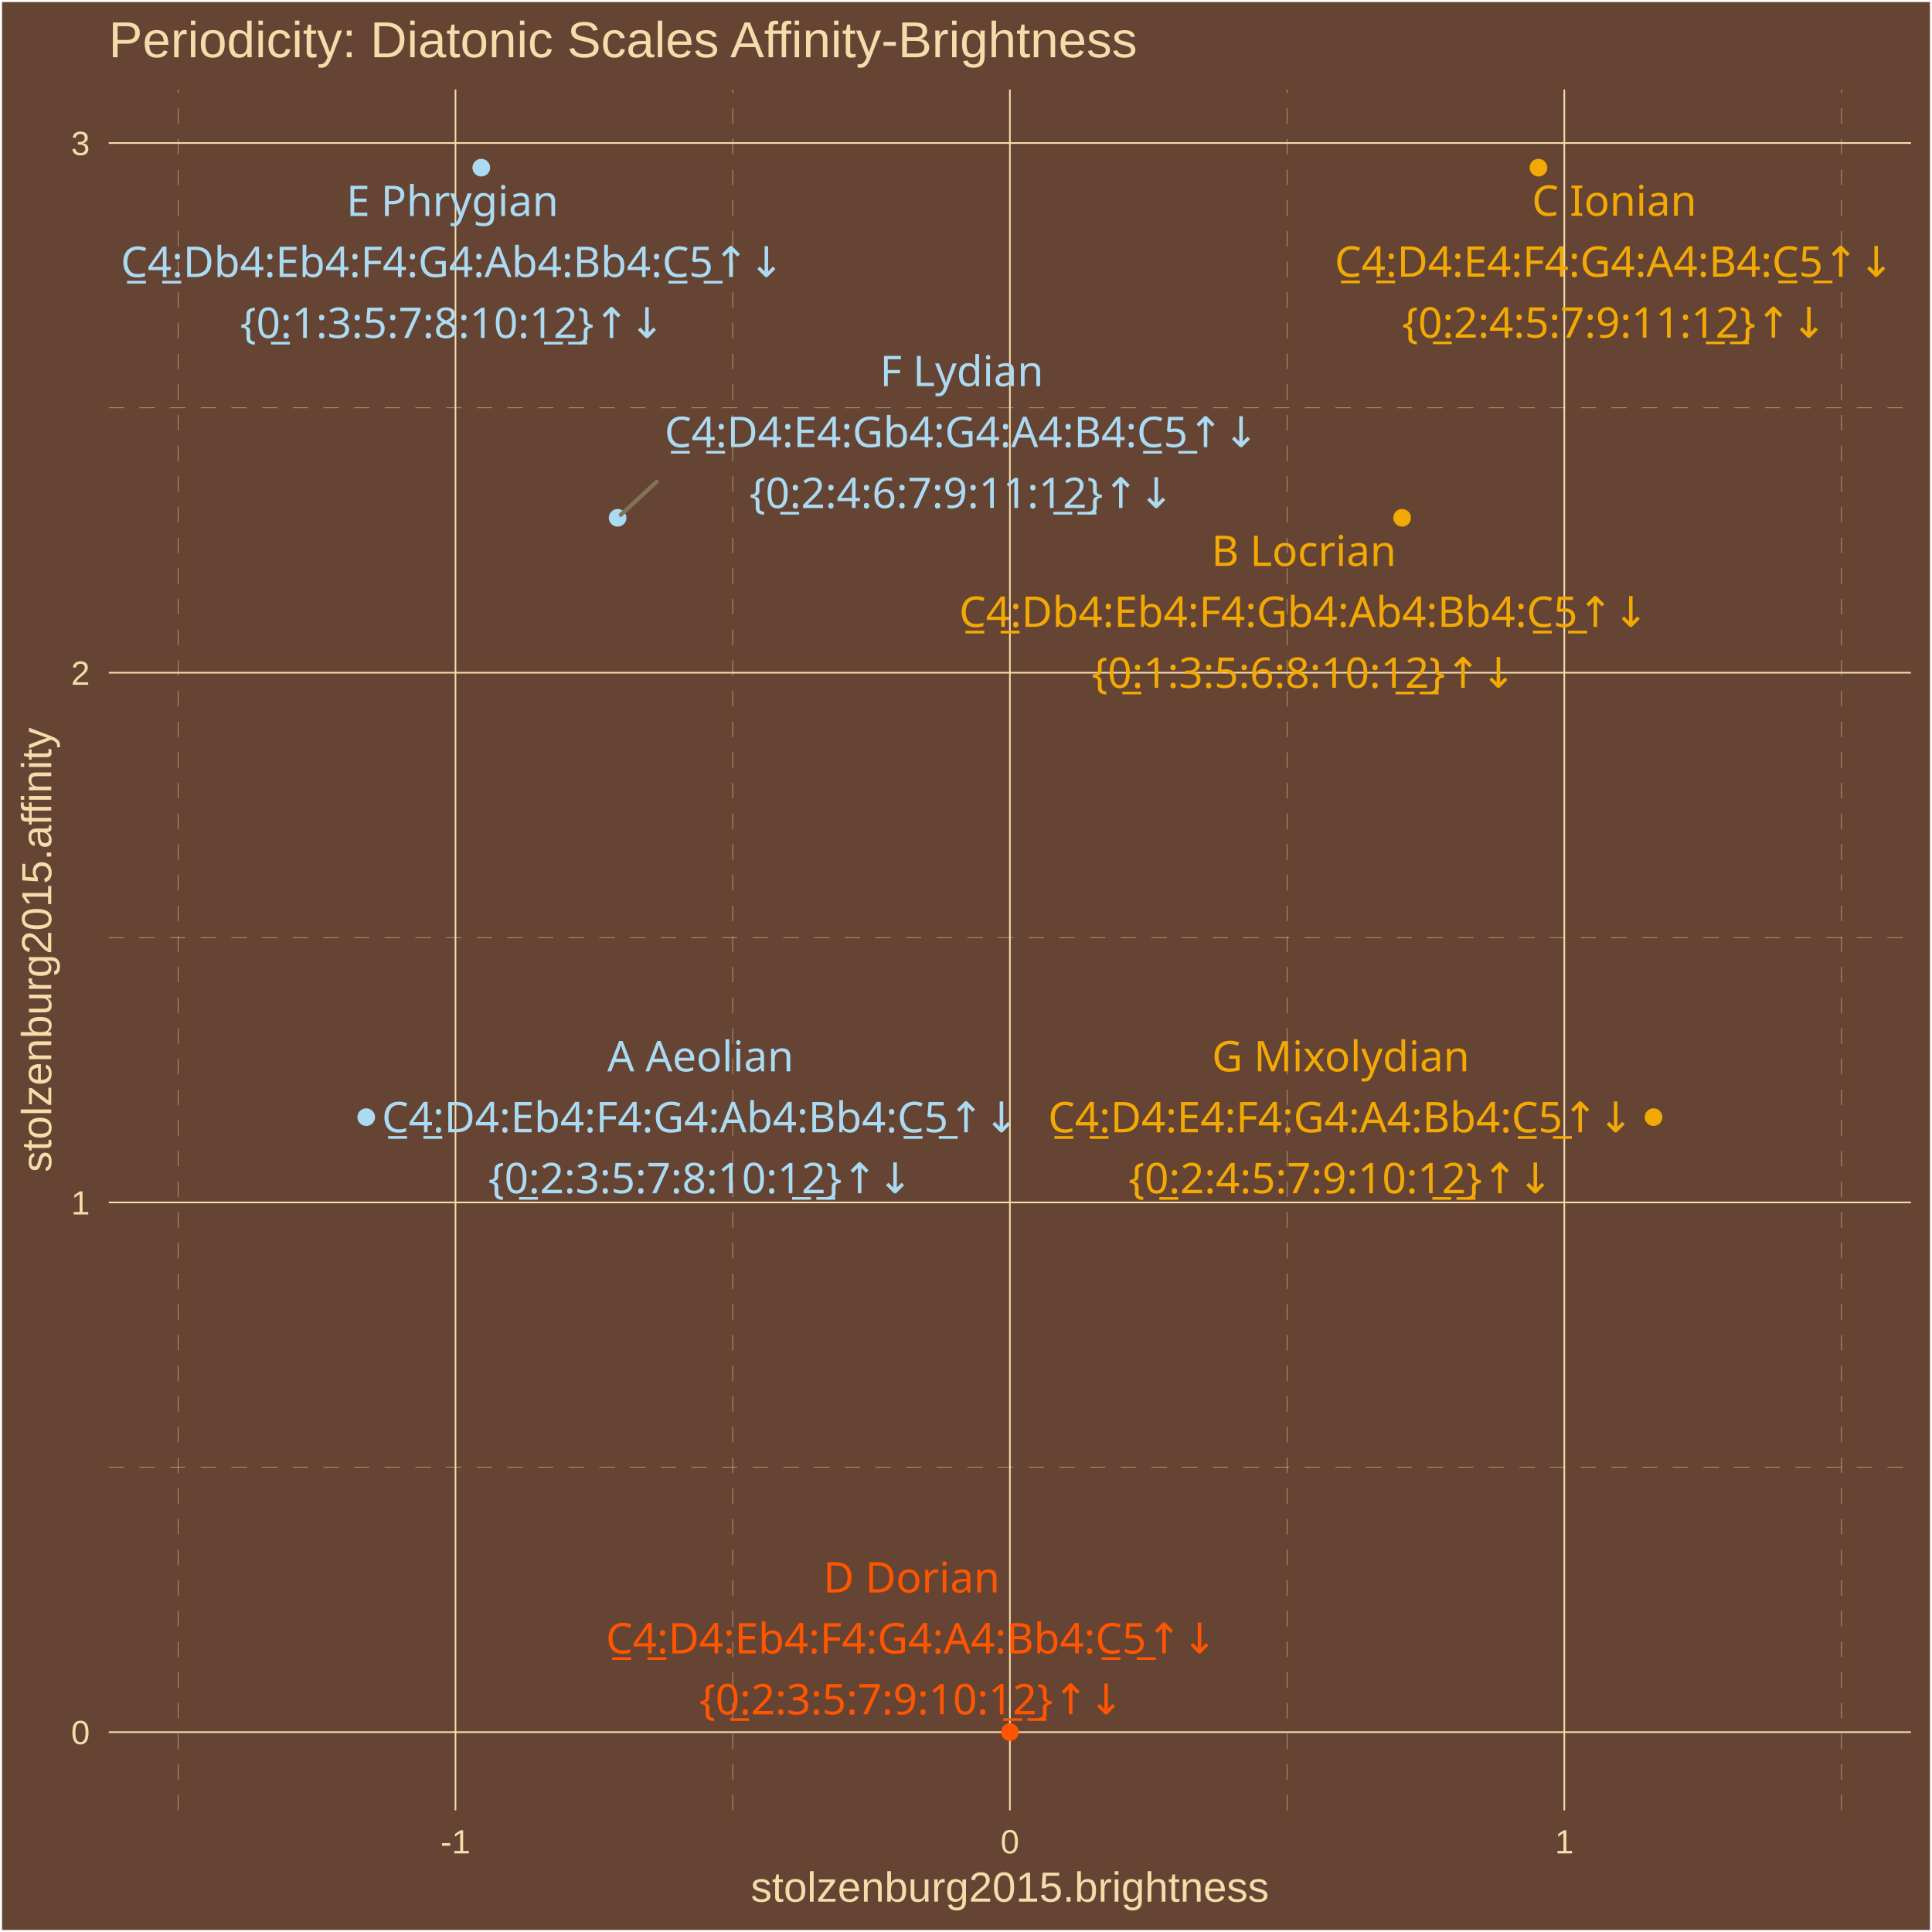
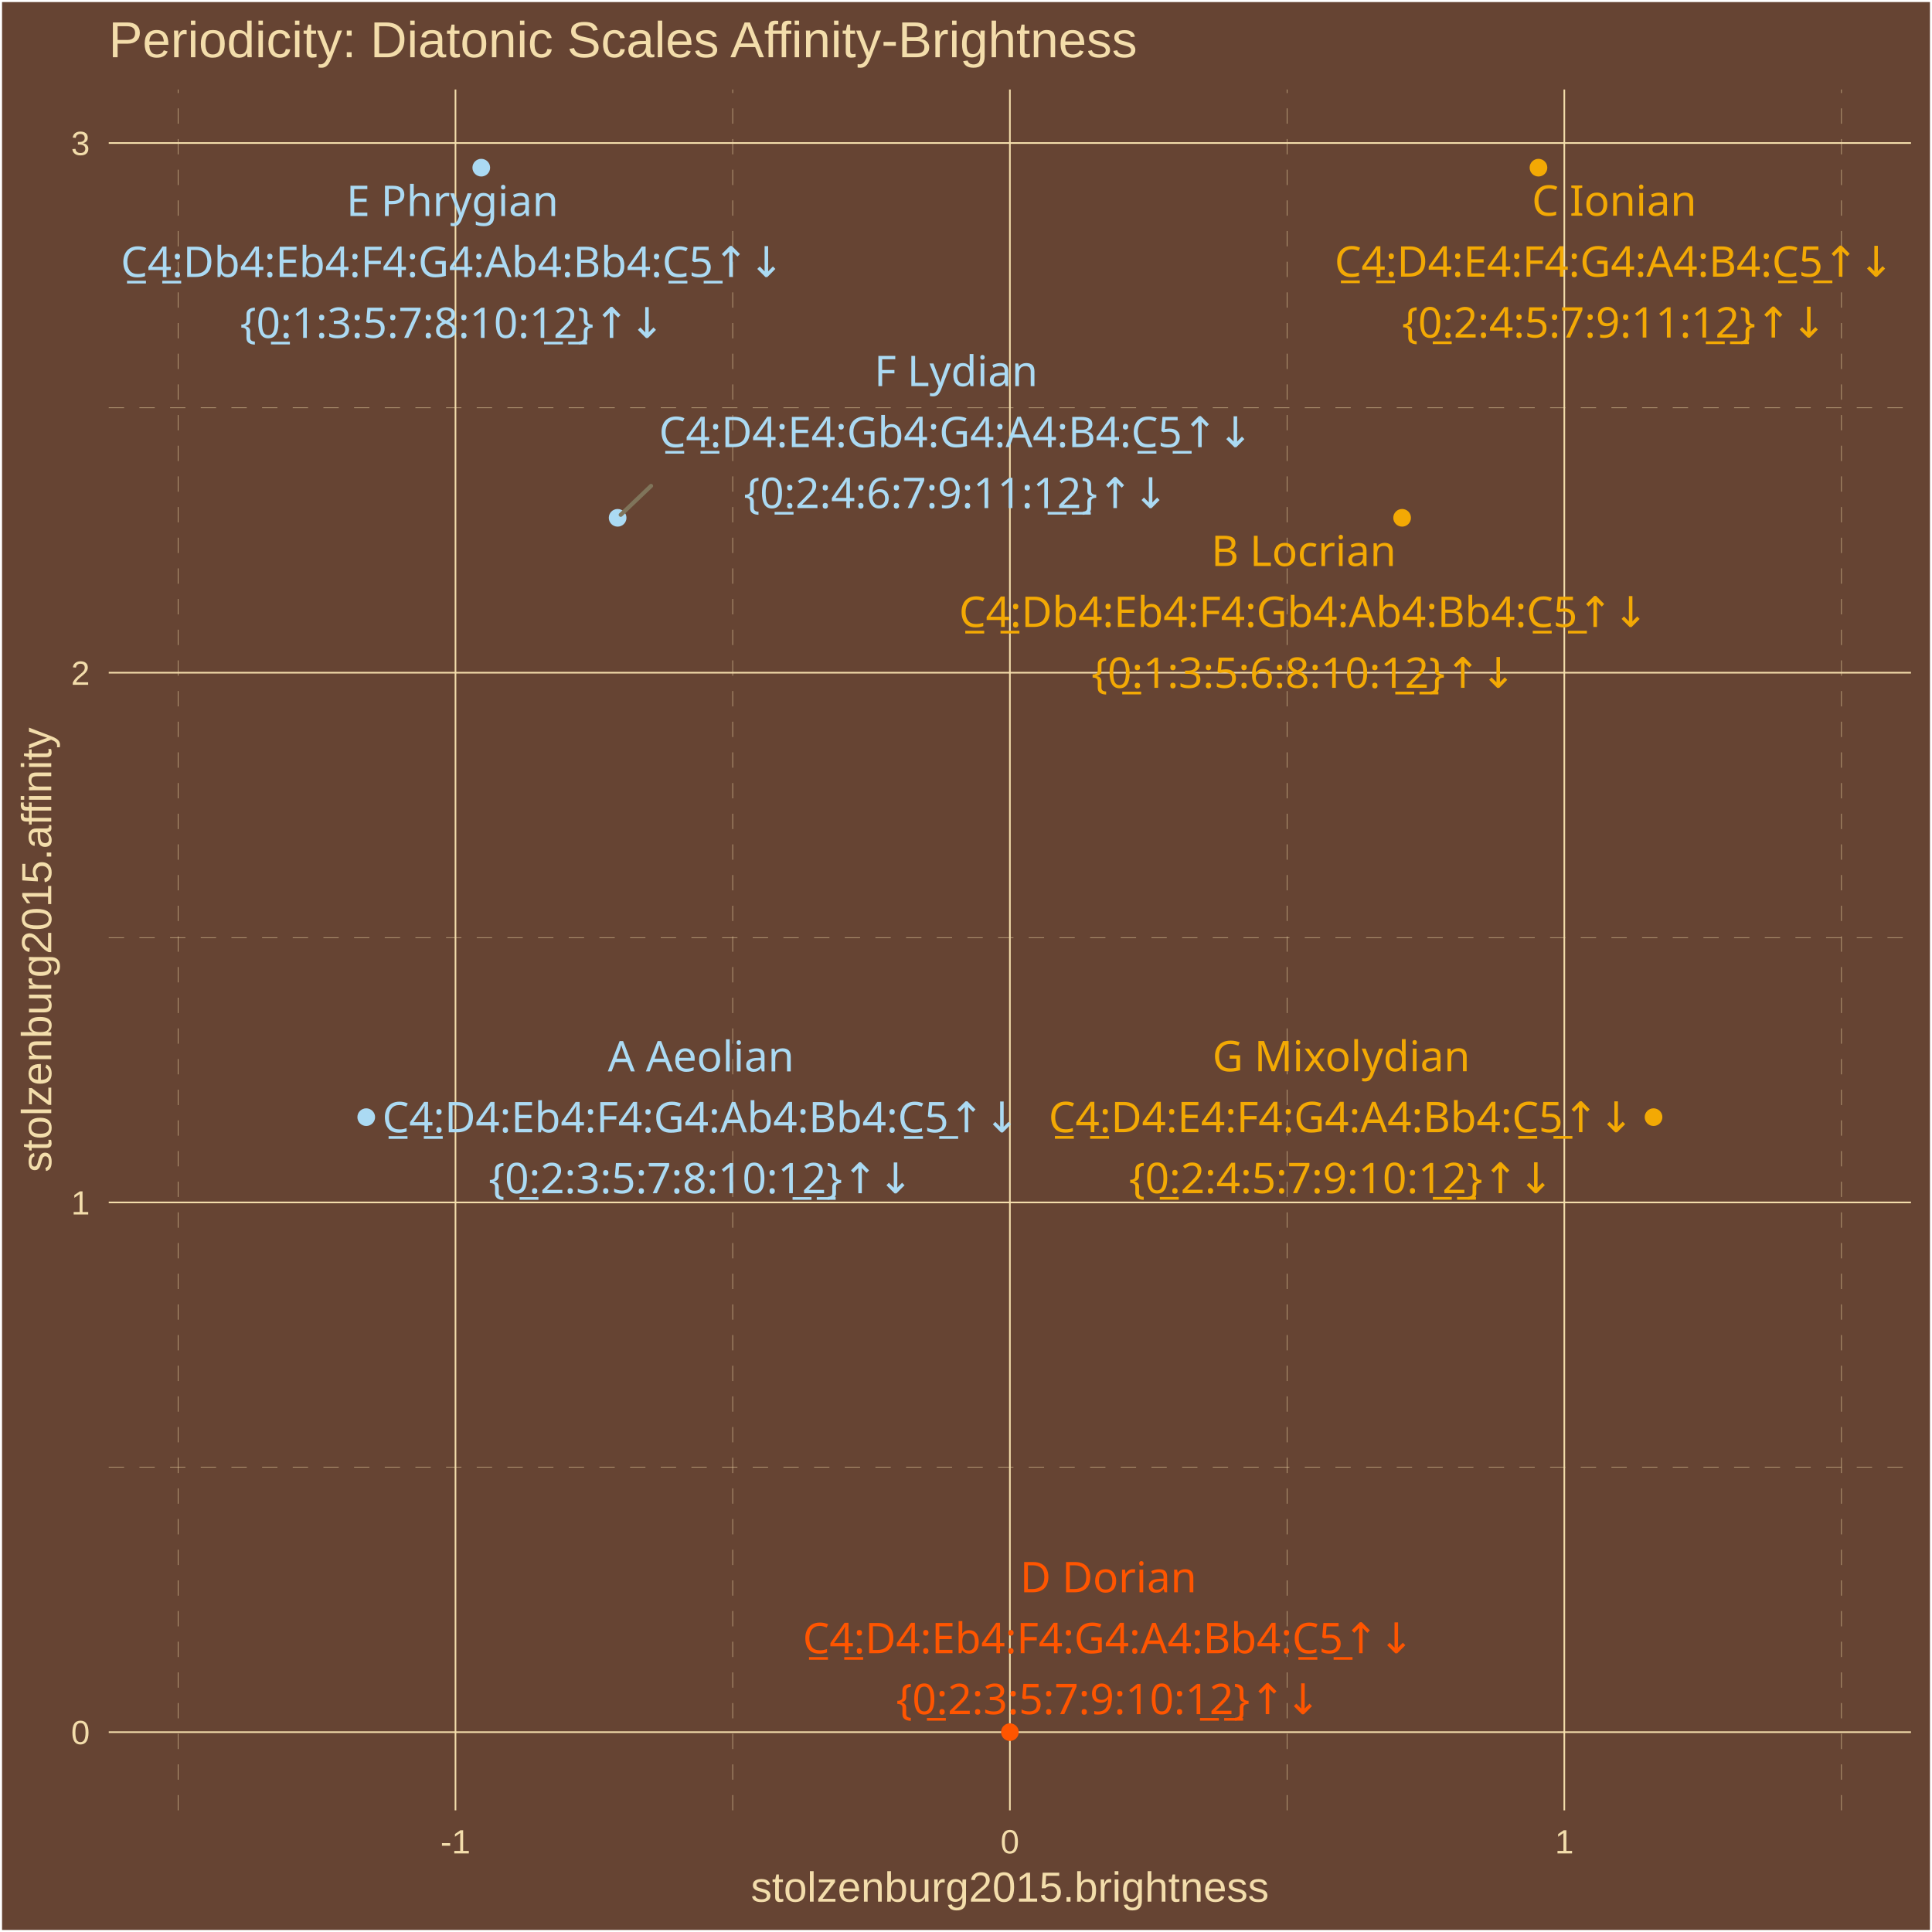
<svg xmlns="http://www.w3.org/2000/svg" class="svglite" width="504.00pt" height="504.00pt" viewBox="0 0 504.00 504.00">
  <defs>
    <style type="text/css">
    .svglite line, .svglite polyline, .svglite polygon, .svglite path, .svglite rect, .svglite circle {
      fill: none;
      stroke: #000000;
      stroke-linecap: round;
      stroke-linejoin: round;
      stroke-miterlimit: 10.00;
    }
    .svglite text {
      white-space: pre;
    }
  </style>
  </defs>
  <rect width="100%" height="100%" style="stroke: none; fill: #664433;" />
  <defs>
    <clipPath id="cpMC4wMHw1MDQuMDB8MC4wMHw1MDQuMDA=">
      <rect x="0.00" y="0.00" width="504.00" height="504.00" />
    </clipPath>
  </defs>
  <g clip-path="url(#cpMC4wMHw1MDQuMDB8MC4wMHw1MDQuMDA=)">
    <rect x="0.00" y="-0" width="504.00" height="504.00" style="stroke-width: 1.07; stroke: #FFFFFF; fill: #664433;" />
  </g>
  <defs>
    <clipPath id="cpMjguMzd8NDk4LjUyfDIzLjM0fDQ3Mi4yNw==">
      <rect x="28.37" y="23.34" width="470.15" height="448.93" />
    </clipPath>
  </defs>
  <g clip-path="url(#cpMjguMzd8NDk4LjUyfDIzLjM0fDQ3Mi4yNw==)">
    <rect x="28.37" y="23.34" width="470.15" height="448.93" style="stroke-width: 1.07; stroke: none; fill: #664433;" />
    <polyline points="28.37,382.77 498.52,382.77 " style="stroke-width: 0.11; stroke: #F3DDAB; stroke-dasharray: 4.00,4.00; stroke-linecap: butt;" />
    <polyline points="28.37,244.58 498.52,244.58 " style="stroke-width: 0.11; stroke: #F3DDAB; stroke-dasharray: 4.00,4.00; stroke-linecap: butt;" />
    <polyline points="28.37,106.40 498.52,106.40 " style="stroke-width: 0.11; stroke: #F3DDAB; stroke-dasharray: 4.00,4.00; stroke-linecap: butt;" />
    <polyline points="46.50,472.27 46.50,23.34 " style="stroke-width: 0.11; stroke: #F3DDAB; stroke-dasharray: 4.00,4.00; stroke-linecap: butt;" />
    <polyline points="191.13,472.27 191.13,23.34 " style="stroke-width: 0.11; stroke: #F3DDAB; stroke-dasharray: 4.00,4.00; stroke-linecap: butt;" />
    <polyline points="335.76,472.27 335.76,23.34 " style="stroke-width: 0.11; stroke: #F3DDAB; stroke-dasharray: 4.00,4.00; stroke-linecap: butt;" />
    <polyline points="480.39,472.27 480.39,23.34 " style="stroke-width: 0.11; stroke: #F3DDAB; stroke-dasharray: 4.00,4.00; stroke-linecap: butt;" />
    <polyline points="28.37,451.86 498.52,451.86 " style="stroke-width: 0.43; stroke: #F3DDAB; stroke-linecap: butt;" />
    <polyline points="28.37,313.68 498.52,313.68 " style="stroke-width: 0.43; stroke: #F3DDAB; stroke-linecap: butt;" />
    <polyline points="28.37,175.49 498.52,175.49 " style="stroke-width: 0.43; stroke: #F3DDAB; stroke-linecap: butt;" />
    <polyline points="28.37,37.31 498.52,37.31 " style="stroke-width: 0.43; stroke: #F3DDAB; stroke-linecap: butt;" />
    <polyline points="118.82,472.27 118.82,23.34 " style="stroke-width: 0.43; stroke: #F3DDAB; stroke-linecap: butt;" />
    <polyline points="263.45,472.27 263.45,23.34 " style="stroke-width: 0.43; stroke: #F3DDAB; stroke-linecap: butt;" />
    <polyline points="408.08,472.27 408.08,23.34 " style="stroke-width: 0.43; stroke: #F3DDAB; stroke-linecap: butt;" />
    <circle cx="365.77" cy="135.08" r="1.95" style="stroke-width: 0.71; stroke: #F3A904; fill: #F3A904;" />
    <circle cx="125.55" cy="43.74" r="1.95" style="stroke-width: 0.71; stroke: #ABDAF3; fill: #ABDAF3;" />
    <circle cx="95.54" cy="291.43" r="1.95" style="stroke-width: 0.71; stroke: #ABDAF3; fill: #ABDAF3;" />
    <circle cx="263.45" cy="451.86" r="1.95" style="stroke-width: 0.71; stroke: #FF5500; fill: #FF5500;" />
    <circle cx="431.36" cy="291.43" r="1.95" style="stroke-width: 0.71; stroke: #F3A904; fill: #F3A904;" />
    <circle cx="401.34" cy="43.74" r="1.95" style="stroke-width: 0.71; stroke: #F3A904; fill: #F3A904;" />
    <circle cx="161.12" cy="135.08" r="1.95" style="stroke-width: 0.71; stroke: #ABDAF3; fill: #ABDAF3;" />
-     <line x1="171.30" y1="125.68" x2="161.95" y2="134.31" style="stroke-width: 1.07; stroke: #7F745A;" />
-     <text x="340.13" y="147.64" text-anchor="middle" style="font-size: 11.04px;fill: #F3A904; font-family: &quot;Arial Unicode MS&quot;;" textLength="46.60px" lengthAdjust="spacingAndGlyphs">B Locrian</text>
-     <text x="340.13" y="163.54" text-anchor="middle" style="font-size: 11.04px;fill: #F3A904; font-family: &quot;Arial Unicode MS&quot;;" textLength="178.23px" lengthAdjust="spacingAndGlyphs">C̲4̲:Db4:Eb4:F4:Gb4:Ab4:Bb4:C̲5̲↑↓</text>
-     <text x="340.13" y="179.43" text-anchor="middle" style="font-size: 11.04px;fill: #F3A904; font-family: &quot;Arial Unicode MS&quot;;" textLength="105.91px" lengthAdjust="spacingAndGlyphs">{0̲:1:3:5:6:8:10:1̲2̲}↑↓</text>
-     <text x="118.02" y="56.36" text-anchor="middle" style="font-size: 11.04px;fill: #ABDAF3; font-family: &quot;Arial Unicode MS&quot;;" textLength="53.96px" lengthAdjust="spacingAndGlyphs">E Phrygian</text>
-     <text x="118.02" y="72.26" text-anchor="middle" style="font-size: 11.04px;fill: #ABDAF3; font-family: &quot;Arial Unicode MS&quot;;" textLength="172.09px" lengthAdjust="spacingAndGlyphs">C̲4̲:Db4:Eb4:F4:G4:Ab4:Bb4:C̲5̲↑↓</text>
-     <text x="118.02" y="88.16" text-anchor="middle" style="font-size: 11.04px;fill: #ABDAF3; font-family: &quot;Arial Unicode MS&quot;;" textLength="105.91px" lengthAdjust="spacingAndGlyphs">{0̲:1:3:5:7:8:10:1̲2̲}↑↓</text>
-     <text x="182.74" y="279.49" text-anchor="middle" style="font-size: 11.04px;fill: #ABDAF3; font-family: &quot;Arial Unicode MS&quot;;" textLength="47.22px" lengthAdjust="spacingAndGlyphs">A Aeolian</text>
-     <text x="182.74" y="295.38" text-anchor="middle" style="font-size: 11.04px;fill: #ABDAF3; font-family: &quot;Arial Unicode MS&quot;;" textLength="165.96px" lengthAdjust="spacingAndGlyphs">C̲4̲:D4:Eb4:F4:G4:Ab4:Bb4:C̲5̲↑↓</text>
-     <text x="182.74" y="311.28" text-anchor="middle" style="font-size: 11.04px;fill: #ABDAF3; font-family: &quot;Arial Unicode MS&quot;;" textLength="105.91px" lengthAdjust="spacingAndGlyphs">{0̲:2:3:5:7:8:10:1̲2̲}↑↓</text>
-     <text x="237.80" y="415.43" text-anchor="middle" style="font-size: 11.04px;fill: #FF5500; font-family: &quot;Arial Unicode MS&quot;;" textLength="43.52px" lengthAdjust="spacingAndGlyphs">D Dorian</text>
-     <text x="237.80" y="431.33" text-anchor="middle" style="font-size: 11.04px;fill: #FF5500; font-family: &quot;Arial Unicode MS&quot;;" textLength="159.83px" lengthAdjust="spacingAndGlyphs">C̲4̲:D4:Eb4:F4:G4:A4:Bb4:C̲5̲↑↓</text>
-     <text x="237.80" y="447.22" text-anchor="middle" style="font-size: 11.04px;fill: #FF5500; font-family: &quot;Arial Unicode MS&quot;;" textLength="105.91px" lengthAdjust="spacingAndGlyphs">{0̲:2:3:5:7:9:10:1̲2̲}↑↓</text>
-     <text x="349.76" y="279.49" text-anchor="middle" style="font-size: 11.04px;fill: #F3A904; font-family: &quot;Arial Unicode MS&quot;;" textLength="63.75px" lengthAdjust="spacingAndGlyphs">G Mixolydian</text>
-     <text x="349.76" y="295.39" text-anchor="middle" style="font-size: 11.04px;fill: #F3A904; font-family: &quot;Arial Unicode MS&quot;;" textLength="153.69px" lengthAdjust="spacingAndGlyphs">C̲4̲:D4:E4:F4:G4:A4:Bb4:C̲5̲↑↓</text>
-     <text x="349.76" y="311.29" text-anchor="middle" style="font-size: 11.04px;fill: #F3A904; font-family: &quot;Arial Unicode MS&quot;;" textLength="105.91px" lengthAdjust="spacingAndGlyphs">{0̲:2:4:5:7:9:10:1̲2̲}↑↓</text>
-     <text x="421.12" y="56.29" text-anchor="middle" style="font-size: 11.04px;fill: #F3A904; font-family: &quot;Arial Unicode MS&quot;;" textLength="41.08px" lengthAdjust="spacingAndGlyphs">C Ionian</text>
-     <text x="421.12" y="72.19" text-anchor="middle" style="font-size: 11.04px;fill: #F3A904; font-family: &quot;Arial Unicode MS&quot;;" textLength="147.56px" lengthAdjust="spacingAndGlyphs">C̲4̲:D4:E4:F4:G4:A4:B4:C̲5̲↑↓</text>
-     <text x="421.12" y="88.09" text-anchor="middle" style="font-size: 11.04px;fill: #F3A904; font-family: &quot;Arial Unicode MS&quot;;" textLength="105.91px" lengthAdjust="spacingAndGlyphs">{0̲:2:4:5:7:9:11:1̲2̲}↑↓</text>
-     <text x="250.87" y="100.73" text-anchor="middle" style="font-size: 11.04px;fill: #ABDAF3; font-family: &quot;Arial Unicode MS&quot;;" textLength="42.31px" lengthAdjust="spacingAndGlyphs">F Lydian</text>
-     <text x="250.87" y="116.63" text-anchor="middle" style="font-size: 11.04px;fill: #ABDAF3; font-family: &quot;Arial Unicode MS&quot;;" textLength="155.53px" lengthAdjust="spacingAndGlyphs">C̲4̲:D4:E4:Gb4:G4:A4:B4:C̲5̲↑↓</text>
-     <text x="250.87" y="132.53" text-anchor="middle" style="font-size: 11.04px;fill: #ABDAF3; font-family: &quot;Arial Unicode MS&quot;;" textLength="105.91px" lengthAdjust="spacingAndGlyphs">{0̲:2:4:6:7:9:11:1̲2̲}↑↓</text>
+     <line x1="169.84" y1="126.76" x2="161.93" y2="134.30" style="stroke-width: 1.07; stroke: #7F745A;" />
+     <text x="340.09" y="147.65" text-anchor="middle" style="font-size: 11.04px;fill: #F3A904; font-family: &quot;Arial Unicode MS&quot;;" textLength="46.60px" lengthAdjust="spacingAndGlyphs">B Locrian</text>
+     <text x="340.09" y="163.55" text-anchor="middle" style="font-size: 11.04px;fill: #F3A904; font-family: &quot;Arial Unicode MS&quot;;" textLength="178.23px" lengthAdjust="spacingAndGlyphs">C̲4̲:Db4:Eb4:F4:Gb4:Ab4:Bb4:C̲5̲↑↓</text>
+     <text x="340.09" y="179.44" text-anchor="middle" style="font-size: 11.04px;fill: #F3A904; font-family: &quot;Arial Unicode MS&quot;;" textLength="105.91px" lengthAdjust="spacingAndGlyphs">{0̲:1:3:5:6:8:10:1̲2̲}↑↓</text>
+     <text x="118.02" y="56.35" text-anchor="middle" style="font-size: 11.04px;fill: #ABDAF3; font-family: &quot;Arial Unicode MS&quot;;" textLength="53.96px" lengthAdjust="spacingAndGlyphs">E Phrygian</text>
+     <text x="118.02" y="72.25" text-anchor="middle" style="font-size: 11.04px;fill: #ABDAF3; font-family: &quot;Arial Unicode MS&quot;;" textLength="172.09px" lengthAdjust="spacingAndGlyphs">C̲4̲:Db4:Eb4:F4:G4:Ab4:Bb4:C̲5̲↑↓</text>
+     <text x="118.02" y="88.15" text-anchor="middle" style="font-size: 11.04px;fill: #ABDAF3; font-family: &quot;Arial Unicode MS&quot;;" textLength="105.91px" lengthAdjust="spacingAndGlyphs">{0̲:1:3:5:7:8:10:1̲2̲}↑↓</text>
+     <text x="182.86" y="279.50" text-anchor="middle" style="font-size: 11.04px;fill: #ABDAF3; font-family: &quot;Arial Unicode MS&quot;;" textLength="47.22px" lengthAdjust="spacingAndGlyphs">A Aeolian</text>
+     <text x="182.86" y="295.39" text-anchor="middle" style="font-size: 11.04px;fill: #ABDAF3; font-family: &quot;Arial Unicode MS&quot;;" textLength="165.96px" lengthAdjust="spacingAndGlyphs">C̲4̲:D4:Eb4:F4:G4:Ab4:Bb4:C̲5̲↑↓</text>
+     <text x="182.86" y="311.29" text-anchor="middle" style="font-size: 11.04px;fill: #ABDAF3; font-family: &quot;Arial Unicode MS&quot;;" textLength="105.91px" lengthAdjust="spacingAndGlyphs">{0̲:2:3:5:7:8:10:1̲2̲}↑↓</text>
+     <text x="289.14" y="415.38" text-anchor="middle" style="font-size: 11.04px;fill: #FF5500; font-family: &quot;Arial Unicode MS&quot;;" textLength="43.52px" lengthAdjust="spacingAndGlyphs">D Dorian</text>
+     <text x="289.14" y="431.28" text-anchor="middle" style="font-size: 11.04px;fill: #FF5500; font-family: &quot;Arial Unicode MS&quot;;" textLength="159.83px" lengthAdjust="spacingAndGlyphs">C̲4̲:D4:Eb4:F4:G4:A4:Bb4:C̲5̲↑↓</text>
+     <text x="289.14" y="447.17" text-anchor="middle" style="font-size: 11.04px;fill: #FF5500; font-family: &quot;Arial Unicode MS&quot;;" textLength="105.91px" lengthAdjust="spacingAndGlyphs">{0̲:2:3:5:7:9:10:1̲2̲}↑↓</text>
+     <text x="349.89" y="279.46" text-anchor="middle" style="font-size: 11.04px;fill: #F3A904; font-family: &quot;Arial Unicode MS&quot;;" textLength="63.75px" lengthAdjust="spacingAndGlyphs">G Mixolydian</text>
+     <text x="349.89" y="295.36" text-anchor="middle" style="font-size: 11.04px;fill: #F3A904; font-family: &quot;Arial Unicode MS&quot;;" textLength="153.69px" lengthAdjust="spacingAndGlyphs">C̲4̲:D4:E4:F4:G4:A4:Bb4:C̲5̲↑↓</text>
+     <text x="349.89" y="311.26" text-anchor="middle" style="font-size: 11.04px;fill: #F3A904; font-family: &quot;Arial Unicode MS&quot;;" textLength="105.91px" lengthAdjust="spacingAndGlyphs">{0̲:2:4:5:7:9:10:1̲2̲}↑↓</text>
+     <text x="421.10" y="56.27" text-anchor="middle" style="font-size: 11.04px;fill: #F3A904; font-family: &quot;Arial Unicode MS&quot;;" textLength="41.08px" lengthAdjust="spacingAndGlyphs">C Ionian</text>
+     <text x="421.10" y="72.17" text-anchor="middle" style="font-size: 11.04px;fill: #F3A904; font-family: &quot;Arial Unicode MS&quot;;" textLength="147.56px" lengthAdjust="spacingAndGlyphs">C̲4̲:D4:E4:F4:G4:A4:B4:C̲5̲↑↓</text>
+     <text x="421.10" y="88.06" text-anchor="middle" style="font-size: 11.04px;fill: #F3A904; font-family: &quot;Arial Unicode MS&quot;;" textLength="105.91px" lengthAdjust="spacingAndGlyphs">{0̲:2:4:5:7:9:11:1̲2̲}↑↓</text>
+     <text x="249.40" y="100.74" text-anchor="middle" style="font-size: 11.04px;fill: #ABDAF3; font-family: &quot;Arial Unicode MS&quot;;" textLength="42.31px" lengthAdjust="spacingAndGlyphs">F Lydian</text>
+     <text x="249.40" y="116.64" text-anchor="middle" style="font-size: 11.04px;fill: #ABDAF3; font-family: &quot;Arial Unicode MS&quot;;" textLength="155.53px" lengthAdjust="spacingAndGlyphs">C̲4̲:D4:E4:Gb4:G4:A4:B4:C̲5̲↑↓</text>
+     <text x="249.40" y="132.54" text-anchor="middle" style="font-size: 11.04px;fill: #ABDAF3; font-family: &quot;Arial Unicode MS&quot;;" textLength="105.91px" lengthAdjust="spacingAndGlyphs">{0̲:2:4:6:7:9:11:1̲2̲}↑↓</text>
  </g>
  <g clip-path="url(#cpMC4wMHw1MDQuMDB8MC4wMHw1MDQuMDA=)">
    <text x="23.44" y="455.01" text-anchor="end" style="font-size: 8.80px;fill: #F3DDAB; font-family: &quot;Arial&quot;;" textLength="4.90px" lengthAdjust="spacingAndGlyphs">0</text>
    <text x="23.44" y="316.83" text-anchor="end" style="font-size: 8.80px;fill: #F3DDAB; font-family: &quot;Arial&quot;;" textLength="4.90px" lengthAdjust="spacingAndGlyphs">1</text>
    <text x="23.44" y="178.65" text-anchor="end" style="font-size: 8.80px;fill: #F3DDAB; font-family: &quot;Arial&quot;;" textLength="4.90px" lengthAdjust="spacingAndGlyphs">2</text>
    <text x="23.44" y="40.46" text-anchor="end" style="font-size: 8.80px;fill: #F3DDAB; font-family: &quot;Arial&quot;;" textLength="4.90px" lengthAdjust="spacingAndGlyphs">3</text>
    <text x="118.82" y="483.50" text-anchor="middle" style="font-size: 8.80px;fill: #F3DDAB; font-family: &quot;Arial&quot;;" textLength="7.83px" lengthAdjust="spacingAndGlyphs">-1</text>
    <text x="263.45" y="483.50" text-anchor="middle" style="font-size: 8.80px;fill: #F3DDAB; font-family: &quot;Arial&quot;;" textLength="4.90px" lengthAdjust="spacingAndGlyphs">0</text>
    <text x="408.08" y="483.50" text-anchor="middle" style="font-size: 8.80px;fill: #F3DDAB; font-family: &quot;Arial&quot;;" textLength="4.90px" lengthAdjust="spacingAndGlyphs">1</text>
    <text x="263.45" y="496.09" text-anchor="middle" style="font-size: 11.00px;fill: #F3DDAB; font-family: &quot;Arial&quot;;" textLength="135.17px" lengthAdjust="spacingAndGlyphs">stolzenburg2015.brightness</text>
    <text transform="translate(13.37,247.80) rotate(-90)" text-anchor="middle" style="font-size: 11.00px;fill: #F3DDAB; font-family: &quot;Arial&quot;;" textLength="116.19px" lengthAdjust="spacingAndGlyphs">stolzenburg2015.affinity</text>
    <text x="28.37" y="14.94" style="font-size: 13.20px;fill: #F3DDAB; font-family: &quot;Arial&quot;;" textLength="269.06px" lengthAdjust="spacingAndGlyphs">Periodicity: Diatonic Scales Affinity-Brightness</text>
  </g>
</svg>
